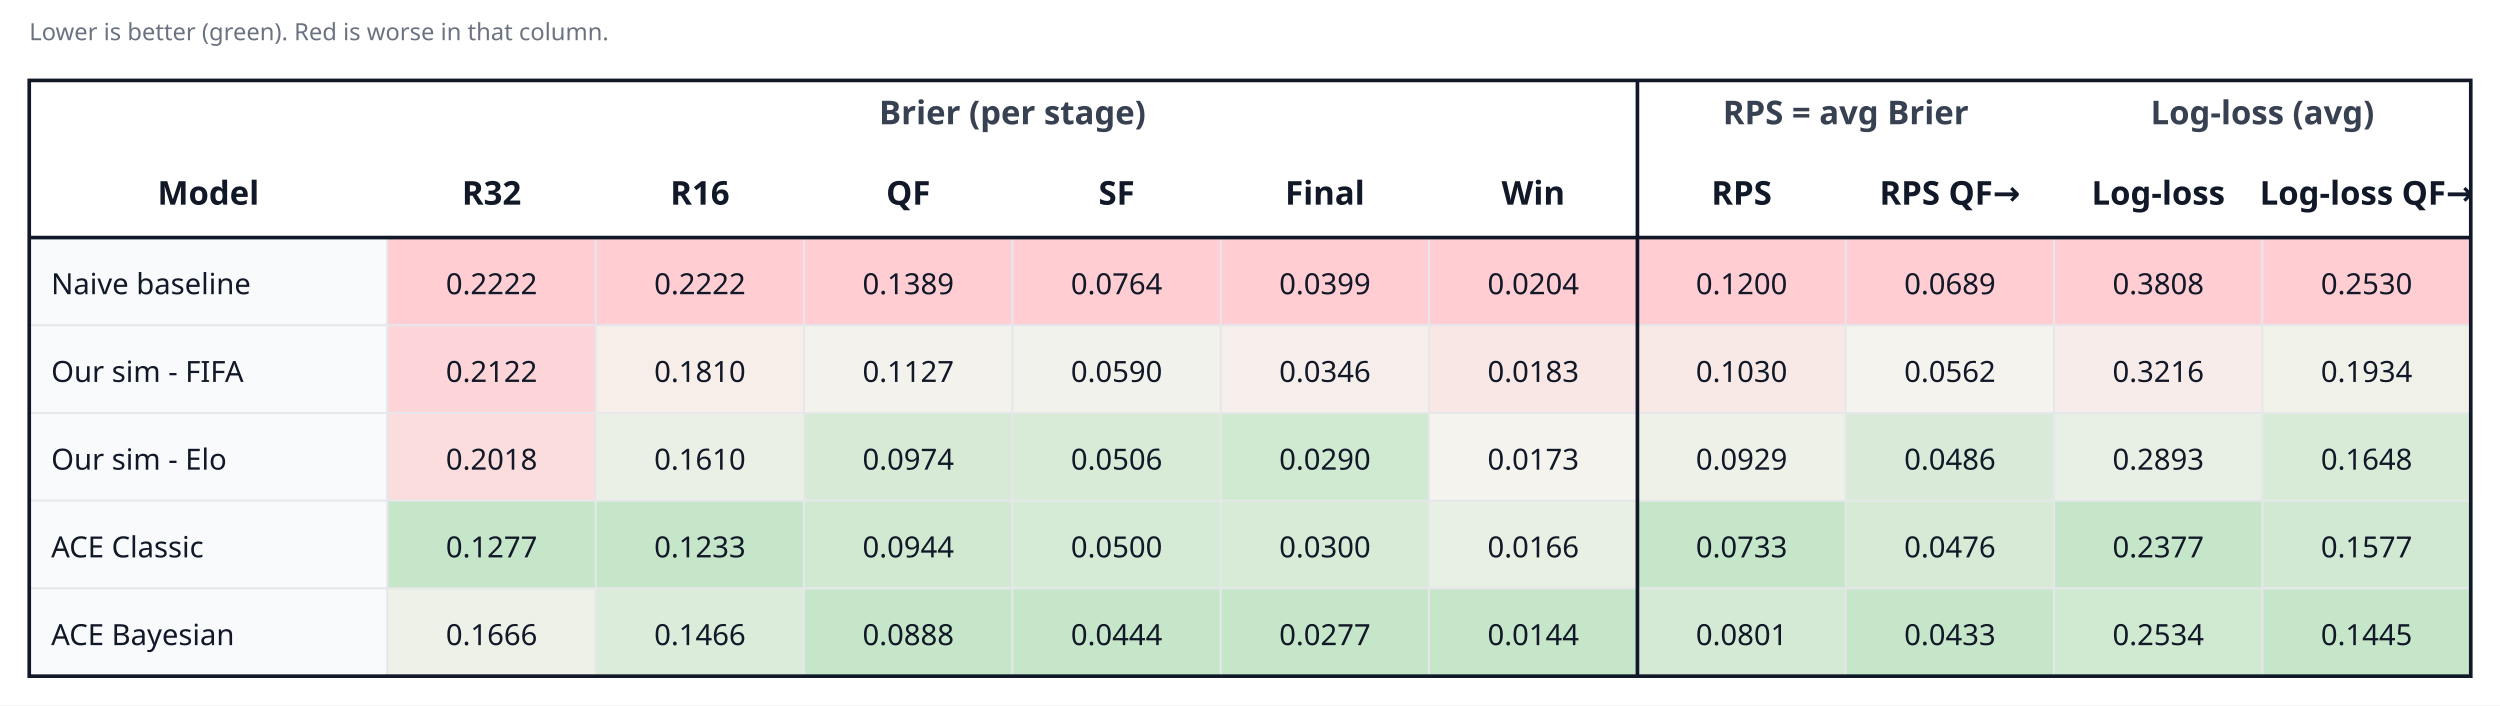
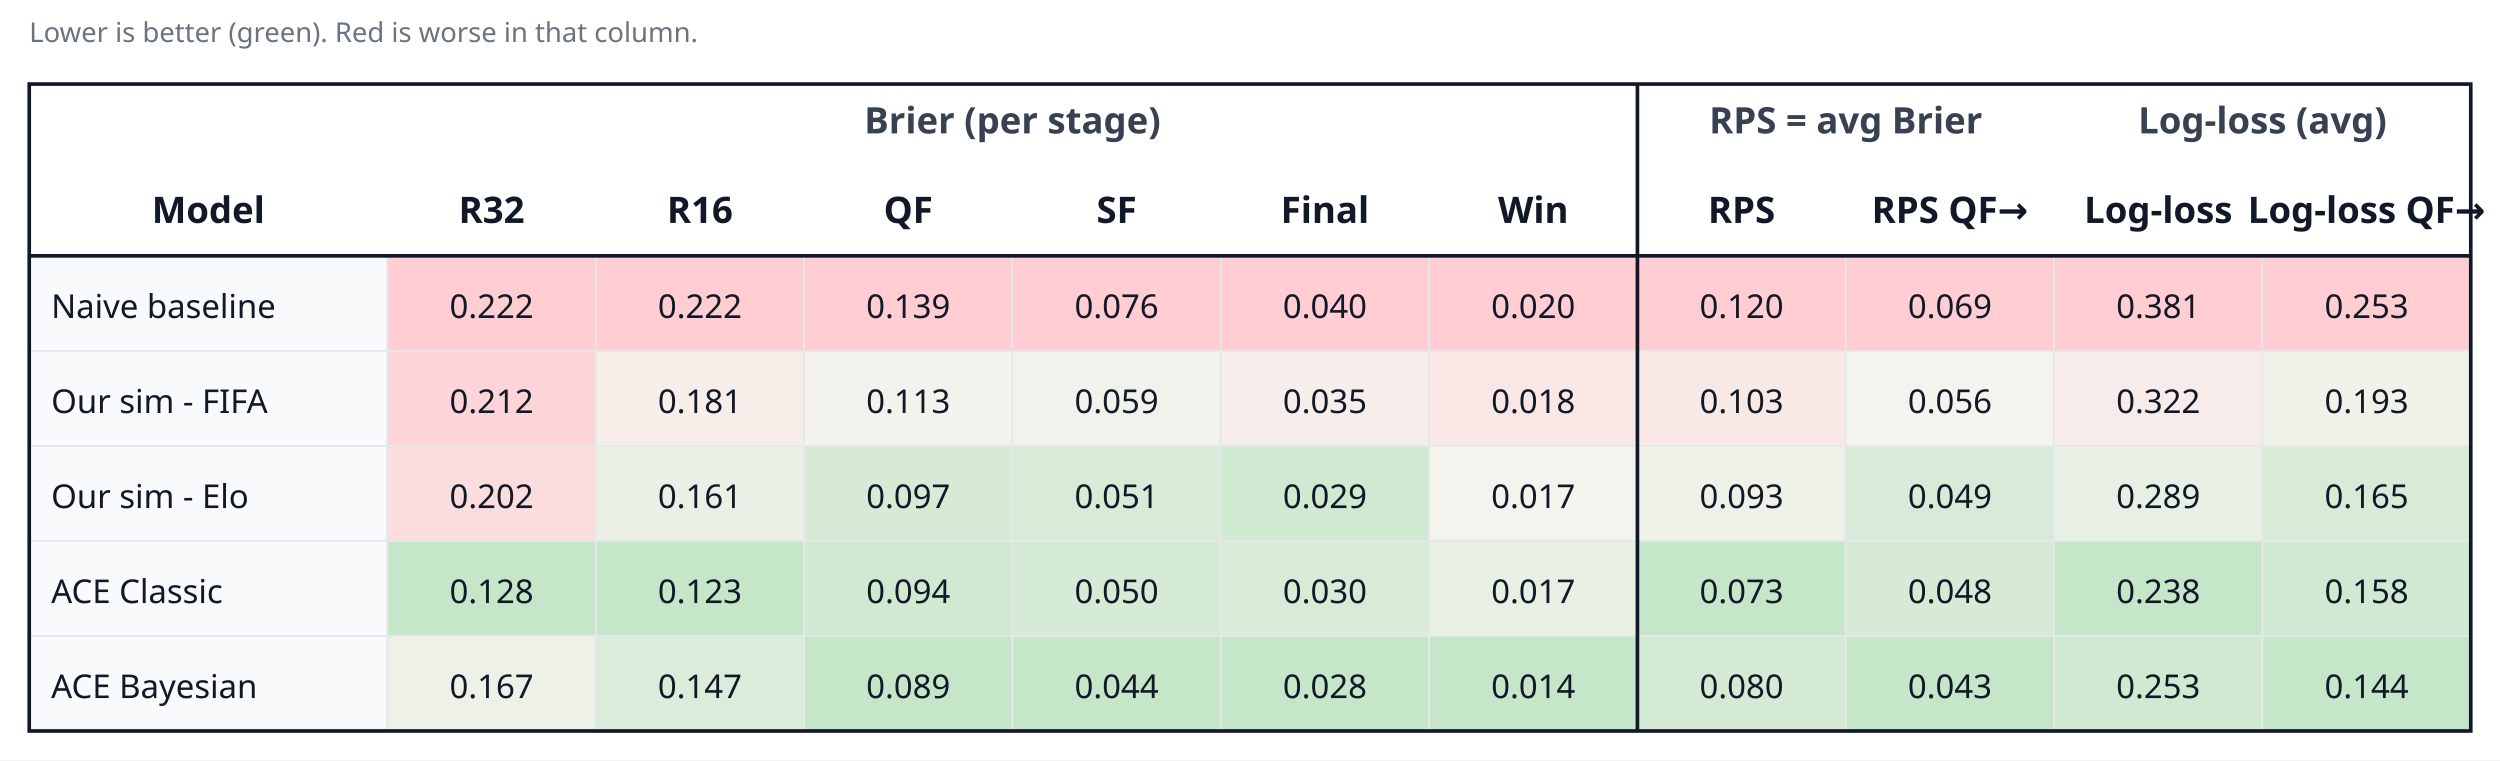
- <svg xmlns="http://www.w3.org/2000/svg" width="1368" height="386" viewBox="0 0 1368 386" role="img" aria-label="Pre-tournament simulation scores, lower is better">
+ <svg xmlns="http://www.w3.org/2000/svg" width="1368" height="416" viewBox="0 0 1368 416" role="img" aria-label="Pre-tournament simulation scores, lower is better">
  <rect width="100%" height="100%" fill="#ffffff" />
-   <text x="16" y="22" font-size="13" fill="#6b7280" font-family="system-ui,sans-serif">Lower is better (green). Red is worse in that column.</text>
-   <text x="554.0" y="68" text-anchor="middle" font-size="18" font-weight="600" fill="#374151" font-family="system-ui,sans-serif">Brier (per stage)</text>
-   <text x="1010.0" y="68" text-anchor="middle" font-size="18" font-weight="600" fill="#374151" font-family="system-ui,sans-serif">RPS = avg Brier</text>
-   <text x="1238.0" y="68" text-anchor="middle" font-size="18" font-weight="600" fill="#374151" font-family="system-ui,sans-serif">Log-loss (avg)</text>
-   <text x="114.0" y="112" text-anchor="middle" font-size="18" font-weight="600" fill="#111827" font-family="system-ui,sans-serif">Model</text>
-   <text x="269.0" y="112" text-anchor="middle" font-size="18" font-weight="600" fill="#111827" font-family="system-ui,sans-serif">R32</text>
-   <text x="383.0" y="112" text-anchor="middle" font-size="18" font-weight="600" fill="#111827" font-family="system-ui,sans-serif">R16</text>
-   <text x="497.0" y="112" text-anchor="middle" font-size="18" font-weight="600" fill="#111827" font-family="system-ui,sans-serif">QF</text>
-   <text x="611.0" y="112" text-anchor="middle" font-size="18" font-weight="600" fill="#111827" font-family="system-ui,sans-serif">SF</text>
-   <text x="725.0" y="112" text-anchor="middle" font-size="18" font-weight="600" fill="#111827" font-family="system-ui,sans-serif">Final</text>
-   <text x="839.0" y="112" text-anchor="middle" font-size="18" font-weight="600" fill="#111827" font-family="system-ui,sans-serif">Win</text>
-   <text x="953.0" y="112" text-anchor="middle" font-size="18" font-weight="600" fill="#111827" font-family="system-ui,sans-serif">RPS</text>
-   <text x="1067.0" y="112" text-anchor="middle" font-size="18" font-weight="600" fill="#111827" font-family="system-ui,sans-serif">RPS QF→</text>
-   <text x="1181.0" y="112" text-anchor="middle" font-size="18" font-weight="600" fill="#111827" font-family="system-ui,sans-serif">Log-loss</text>
-   <text x="1295.0" y="112" text-anchor="middle" font-size="18" font-weight="600" fill="#111827" font-family="system-ui,sans-serif">Log-loss QF→</text>
-   <rect x="16" y="130" width="196" height="48" fill="#f8fafc" stroke="#e5e7eb" />
-   <text x="28" y="161" font-size="16" fill="#111827" font-family="system-ui,sans-serif">Naive baseline</text>
-   <rect x="212" y="130" width="114" height="48" fill="#ffcdd2" stroke="#e5e7eb" />
-   <text x="269.0" y="161" text-anchor="middle" font-size="16" fill="#111827" font-family="system-ui,sans-serif">0.2222</text>
-   <rect x="326" y="130" width="114" height="48" fill="#ffcdd2" stroke="#e5e7eb" />
-   <text x="383.0" y="161" text-anchor="middle" font-size="16" fill="#111827" font-family="system-ui,sans-serif">0.2222</text>
-   <rect x="440" y="130" width="114" height="48" fill="#ffcdd2" stroke="#e5e7eb" />
-   <text x="497.0" y="161" text-anchor="middle" font-size="16" fill="#111827" font-family="system-ui,sans-serif">0.1389</text>
-   <rect x="554" y="130" width="114" height="48" fill="#ffcdd2" stroke="#e5e7eb" />
-   <text x="611.0" y="161" text-anchor="middle" font-size="16" fill="#111827" font-family="system-ui,sans-serif">0.0764</text>
-   <rect x="668" y="130" width="114" height="48" fill="#ffcdd2" stroke="#e5e7eb" />
-   <text x="725.0" y="161" text-anchor="middle" font-size="16" fill="#111827" font-family="system-ui,sans-serif">0.0399</text>
-   <rect x="782" y="130" width="114" height="48" fill="#ffcdd2" stroke="#e5e7eb" />
-   <text x="839.0" y="161" text-anchor="middle" font-size="16" fill="#111827" font-family="system-ui,sans-serif">0.0204</text>
-   <rect x="896" y="130" width="114" height="48" fill="#ffcdd2" stroke="#e5e7eb" />
-   <text x="953.0" y="161" text-anchor="middle" font-size="16" fill="#111827" font-family="system-ui,sans-serif">0.1200</text>
-   <rect x="1010" y="130" width="114" height="48" fill="#ffcdd2" stroke="#e5e7eb" />
-   <text x="1067.0" y="161" text-anchor="middle" font-size="16" fill="#111827" font-family="system-ui,sans-serif">0.0689</text>
-   <rect x="1124" y="130" width="114" height="48" fill="#ffcdd2" stroke="#e5e7eb" />
-   <text x="1181.0" y="161" text-anchor="middle" font-size="16" fill="#111827" font-family="system-ui,sans-serif">0.3808</text>
-   <rect x="1238" y="130" width="114" height="48" fill="#ffcdd2" stroke="#e5e7eb" />
-   <text x="1295.0" y="161" text-anchor="middle" font-size="16" fill="#111827" font-family="system-ui,sans-serif">0.2530</text>
-   <rect x="16" y="178" width="196" height="48" fill="#f8fafc" stroke="#e5e7eb" />
-   <text x="28" y="209" font-size="16" fill="#111827" font-family="system-ui,sans-serif">Our sim - FIFA</text>
-   <rect x="212" y="178" width="114" height="48" fill="#fdd5d8" stroke="#e5e7eb" />
-   <text x="269.0" y="209" text-anchor="middle" font-size="16" fill="#111827" font-family="system-ui,sans-serif">0.2122</text>
-   <rect x="326" y="178" width="114" height="48" fill="#f7ede9" stroke="#e5e7eb" />
-   <text x="383.0" y="209" text-anchor="middle" font-size="16" fill="#111827" font-family="system-ui,sans-serif">0.1810</text>
-   <rect x="440" y="178" width="114" height="48" fill="#f3f2ec" stroke="#e5e7eb" />
-   <text x="497.0" y="209" text-anchor="middle" font-size="16" fill="#111827" font-family="system-ui,sans-serif">0.1127</text>
-   <rect x="554" y="178" width="114" height="48" fill="#f1f2eb" stroke="#e5e7eb" />
-   <text x="611.0" y="209" text-anchor="middle" font-size="16" fill="#111827" font-family="system-ui,sans-serif">0.0590</text>
-   <rect x="668" y="178" width="114" height="48" fill="#f6eeea" stroke="#e5e7eb" />
-   <text x="725.0" y="209" text-anchor="middle" font-size="16" fill="#111827" font-family="system-ui,sans-serif">0.0346</text>
-   <rect x="782" y="178" width="114" height="48" fill="#f8e7e5" stroke="#e5e7eb" />
-   <text x="839.0" y="209" text-anchor="middle" font-size="16" fill="#111827" font-family="system-ui,sans-serif">0.0183</text>
-   <rect x="896" y="178" width="114" height="48" fill="#f8e9e6" stroke="#e5e7eb" />
-   <text x="953.0" y="209" text-anchor="middle" font-size="16" fill="#111827" font-family="system-ui,sans-serif">0.1030</text>
-   <rect x="1010" y="178" width="114" height="48" fill="#f5f3ee" stroke="#e5e7eb" />
-   <text x="1067.0" y="209" text-anchor="middle" font-size="16" fill="#111827" font-family="system-ui,sans-serif">0.0562</text>
-   <rect x="1124" y="178" width="114" height="48" fill="#f7ece9" stroke="#e5e7eb" />
-   <text x="1181.0" y="209" text-anchor="middle" font-size="16" fill="#111827" font-family="system-ui,sans-serif">0.3216</text>
-   <rect x="1238" y="178" width="114" height="48" fill="#f0f2ea" stroke="#e5e7eb" />
-   <text x="1295.0" y="209" text-anchor="middle" font-size="16" fill="#111827" font-family="system-ui,sans-serif">0.1934</text>
-   <rect x="16" y="226" width="196" height="48" fill="#f8fafc" stroke="#e5e7eb" />
-   <text x="28" y="257" font-size="16" fill="#111827" font-family="system-ui,sans-serif">Our sim - Elo</text>
-   <rect x="212" y="226" width="114" height="48" fill="#fbddde" stroke="#e5e7eb" />
-   <text x="269.0" y="257" text-anchor="middle" font-size="16" fill="#111827" font-family="system-ui,sans-serif">0.2018</text>
-   <rect x="326" y="226" width="114" height="48" fill="#eaf0e5" stroke="#e5e7eb" />
-   <text x="383.0" y="257" text-anchor="middle" font-size="16" fill="#111827" font-family="system-ui,sans-serif">0.1610</text>
-   <rect x="440" y="226" width="114" height="48" fill="#d6ead6" stroke="#e5e7eb" />
-   <text x="497.0" y="257" text-anchor="middle" font-size="16" fill="#111827" font-family="system-ui,sans-serif">0.0974</text>
-   <rect x="554" y="226" width="114" height="48" fill="#d8ebd7" stroke="#e5e7eb" />
-   <text x="611.0" y="257" text-anchor="middle" font-size="16" fill="#111827" font-family="system-ui,sans-serif">0.0506</text>
-   <rect x="668" y="226" width="114" height="48" fill="#d0e9d1" stroke="#e5e7eb" />
-   <text x="725.0" y="257" text-anchor="middle" font-size="16" fill="#111827" font-family="system-ui,sans-serif">0.0290</text>
-   <rect x="782" y="226" width="114" height="48" fill="#f4f3ed" stroke="#e5e7eb" />
-   <text x="839.0" y="257" text-anchor="middle" font-size="16" fill="#111827" font-family="system-ui,sans-serif">0.0173</text>
-   <rect x="896" y="226" width="114" height="48" fill="#edf1e8" stroke="#e5e7eb" />
-   <text x="953.0" y="257" text-anchor="middle" font-size="16" fill="#111827" font-family="system-ui,sans-serif">0.0929</text>
-   <rect x="1010" y="226" width="114" height="48" fill="#d9ebd8" stroke="#e5e7eb" />
-   <text x="1067.0" y="257" text-anchor="middle" font-size="16" fill="#111827" font-family="system-ui,sans-serif">0.0486</text>
-   <rect x="1124" y="226" width="114" height="48" fill="#e8efe4" stroke="#e5e7eb" />
-   <text x="1181.0" y="257" text-anchor="middle" font-size="16" fill="#111827" font-family="system-ui,sans-serif">0.2893</text>
-   <rect x="1238" y="226" width="114" height="48" fill="#d8ebd7" stroke="#e5e7eb" />
-   <text x="1295.0" y="257" text-anchor="middle" font-size="16" fill="#111827" font-family="system-ui,sans-serif">0.1648</text>
-   <rect x="16" y="274" width="196" height="48" fill="#f8fafc" stroke="#e5e7eb" />
-   <text x="28" y="305" font-size="16" fill="#111827" font-family="system-ui,sans-serif">ACE Classic</text>
-   <rect x="212" y="274" width="114" height="48" fill="#c6e6c9" stroke="#e5e7eb" />
-   <text x="269.0" y="305" text-anchor="middle" font-size="16" fill="#111827" font-family="system-ui,sans-serif">0.1277</text>
-   <rect x="326" y="274" width="114" height="48" fill="#c6e6c9" stroke="#e5e7eb" />
-   <text x="383.0" y="305" text-anchor="middle" font-size="16" fill="#111827" font-family="system-ui,sans-serif">0.1233</text>
-   <rect x="440" y="274" width="114" height="48" fill="#d1e9d1" stroke="#e5e7eb" />
-   <text x="497.0" y="305" text-anchor="middle" font-size="16" fill="#111827" font-family="system-ui,sans-serif">0.0944</text>
-   <rect x="554" y="274" width="114" height="48" fill="#d6ebd6" stroke="#e5e7eb" />
-   <text x="611.0" y="305" text-anchor="middle" font-size="16" fill="#111827" font-family="system-ui,sans-serif">0.0500</text>
-   <rect x="668" y="274" width="114" height="48" fill="#d8ebd7" stroke="#e5e7eb" />
-   <text x="725.0" y="305" text-anchor="middle" font-size="16" fill="#111827" font-family="system-ui,sans-serif">0.0300</text>
-   <rect x="782" y="274" width="114" height="48" fill="#e8f0e4" stroke="#e5e7eb" />
-   <text x="839.0" y="305" text-anchor="middle" font-size="16" fill="#111827" font-family="system-ui,sans-serif">0.0166</text>
-   <rect x="896" y="274" width="114" height="48" fill="#c6e6c9" stroke="#e5e7eb" />
-   <text x="953.0" y="305" text-anchor="middle" font-size="16" fill="#111827" font-family="system-ui,sans-serif">0.0733</text>
-   <rect x="1010" y="274" width="114" height="48" fill="#d6ead5" stroke="#e5e7eb" />
-   <text x="1067.0" y="305" text-anchor="middle" font-size="16" fill="#111827" font-family="system-ui,sans-serif">0.0476</text>
-   <rect x="1124" y="274" width="114" height="48" fill="#c6e6c9" stroke="#e5e7eb" />
-   <text x="1181.0" y="305" text-anchor="middle" font-size="16" fill="#111827" font-family="system-ui,sans-serif">0.2377</text>
-   <rect x="1238" y="274" width="114" height="48" fill="#d1e9d2" stroke="#e5e7eb" />
-   <text x="1295.0" y="305" text-anchor="middle" font-size="16" fill="#111827" font-family="system-ui,sans-serif">0.1577</text>
-   <rect x="16" y="322" width="196" height="48" fill="#f8fafc" stroke="#e5e7eb" />
-   <text x="28" y="353" font-size="16" fill="#111827" font-family="system-ui,sans-serif">ACE Bayesian</text>
-   <rect x="212" y="322" width="114" height="48" fill="#edf1e7" stroke="#e5e7eb" />
-   <text x="269.0" y="353" text-anchor="middle" font-size="16" fill="#111827" font-family="system-ui,sans-serif">0.1666</text>
-   <rect x="326" y="322" width="114" height="48" fill="#dcecda" stroke="#e5e7eb" />
-   <text x="383.0" y="353" text-anchor="middle" font-size="16" fill="#111827" font-family="system-ui,sans-serif">0.1466</text>
-   <rect x="440" y="322" width="114" height="48" fill="#c6e6c9" stroke="#e5e7eb" />
-   <text x="497.0" y="353" text-anchor="middle" font-size="16" fill="#111827" font-family="system-ui,sans-serif">0.0888</text>
-   <rect x="554" y="322" width="114" height="48" fill="#c6e6c9" stroke="#e5e7eb" />
-   <text x="611.0" y="353" text-anchor="middle" font-size="16" fill="#111827" font-family="system-ui,sans-serif">0.0444</text>
-   <rect x="668" y="322" width="114" height="48" fill="#c6e6c9" stroke="#e5e7eb" />
-   <text x="725.0" y="353" text-anchor="middle" font-size="16" fill="#111827" font-family="system-ui,sans-serif">0.0277</text>
-   <rect x="782" y="322" width="114" height="48" fill="#c6e6c9" stroke="#e5e7eb" />
-   <text x="839.0" y="353" text-anchor="middle" font-size="16" fill="#111827" font-family="system-ui,sans-serif">0.0144</text>
-   <rect x="896" y="322" width="114" height="48" fill="#d4ead4" stroke="#e5e7eb" />
-   <text x="953.0" y="353" text-anchor="middle" font-size="16" fill="#111827" font-family="system-ui,sans-serif">0.0801</text>
-   <rect x="1010" y="322" width="114" height="48" fill="#c6e6c9" stroke="#e5e7eb" />
-   <text x="1067.0" y="353" text-anchor="middle" font-size="16" fill="#111827" font-family="system-ui,sans-serif">0.0433</text>
-   <rect x="1124" y="322" width="114" height="48" fill="#d0e9d1" stroke="#e5e7eb" />
-   <text x="1181.0" y="353" text-anchor="middle" font-size="16" fill="#111827" font-family="system-ui,sans-serif">0.2534</text>
-   <rect x="1238" y="322" width="114" height="48" fill="#c6e6c9" stroke="#e5e7eb" />
-   <text x="1295.0" y="353" text-anchor="middle" font-size="16" fill="#111827" font-family="system-ui,sans-serif">0.1445</text>
-   <rect x="16" y="44" width="1336" height="326" fill="none" stroke="#111827" stroke-width="2" />
-   <line x1="16" y1="130" x2="1352" y2="130" stroke="#111827" stroke-width="2" />
-   <line x1="896" y1="44" x2="896" y2="370" stroke="#111827" stroke-width="2" />
+   <text x="16" y="23" font-size="15" fill="#6b7280" font-family="system-ui,sans-serif">Lower is better (green). Red is worse in that column.</text>
+   <text x="554.0" y="73" text-anchor="middle" font-size="20" font-weight="600" fill="#374151" font-family="system-ui,sans-serif">Brier (per stage)</text>
+   <text x="1010.0" y="73" text-anchor="middle" font-size="20" font-weight="600" fill="#374151" font-family="system-ui,sans-serif">RPS = avg Brier</text>
+   <text x="1238.0" y="73" text-anchor="middle" font-size="20" font-weight="600" fill="#374151" font-family="system-ui,sans-serif">Log-loss (avg)</text>
+   <text x="114.0" y="122" text-anchor="middle" font-size="20" font-weight="600" fill="#111827" font-family="system-ui,sans-serif">Model</text>
+   <text x="269.0" y="122" text-anchor="middle" font-size="20" font-weight="600" fill="#111827" font-family="system-ui,sans-serif">R32</text>
+   <text x="383.0" y="122" text-anchor="middle" font-size="20" font-weight="600" fill="#111827" font-family="system-ui,sans-serif">R16</text>
+   <text x="497.0" y="122" text-anchor="middle" font-size="20" font-weight="600" fill="#111827" font-family="system-ui,sans-serif">QF</text>
+   <text x="611.0" y="122" text-anchor="middle" font-size="20" font-weight="600" fill="#111827" font-family="system-ui,sans-serif">SF</text>
+   <text x="725.0" y="122" text-anchor="middle" font-size="20" font-weight="600" fill="#111827" font-family="system-ui,sans-serif">Final</text>
+   <text x="839.0" y="122" text-anchor="middle" font-size="20" font-weight="600" fill="#111827" font-family="system-ui,sans-serif">Win</text>
+   <text x="953.0" y="122" text-anchor="middle" font-size="20" font-weight="600" fill="#111827" font-family="system-ui,sans-serif">RPS</text>
+   <text x="1067.0" y="122" text-anchor="middle" font-size="20" font-weight="600" fill="#111827" font-family="system-ui,sans-serif">RPS QF→</text>
+   <text x="1181.0" y="122" text-anchor="middle" font-size="20" font-weight="600" fill="#111827" font-family="system-ui,sans-serif">Log-loss</text>
+   <text x="1295.0" y="122" text-anchor="middle" font-size="20" font-weight="600" fill="#111827" font-family="system-ui,sans-serif">Log-loss QF→</text>
+   <rect x="16" y="140" width="196" height="52" fill="#f8fafc" stroke="#e5e7eb" />
+   <text x="28" y="174" font-size="18" fill="#111827" font-family="system-ui,sans-serif">Naive baseline</text>
+   <rect x="212" y="140" width="114" height="52" fill="#ffcdd2" stroke="#e5e7eb" />
+   <text x="269.0" y="174" text-anchor="middle" font-size="18" fill="#111827" font-family="system-ui,sans-serif">0.222</text>
+   <rect x="326" y="140" width="114" height="52" fill="#ffcdd2" stroke="#e5e7eb" />
+   <text x="383.0" y="174" text-anchor="middle" font-size="18" fill="#111827" font-family="system-ui,sans-serif">0.222</text>
+   <rect x="440" y="140" width="114" height="52" fill="#ffcdd2" stroke="#e5e7eb" />
+   <text x="497.0" y="174" text-anchor="middle" font-size="18" fill="#111827" font-family="system-ui,sans-serif">0.139</text>
+   <rect x="554" y="140" width="114" height="52" fill="#ffcdd2" stroke="#e5e7eb" />
+   <text x="611.0" y="174" text-anchor="middle" font-size="18" fill="#111827" font-family="system-ui,sans-serif">0.076</text>
+   <rect x="668" y="140" width="114" height="52" fill="#ffcdd2" stroke="#e5e7eb" />
+   <text x="725.0" y="174" text-anchor="middle" font-size="18" fill="#111827" font-family="system-ui,sans-serif">0.040</text>
+   <rect x="782" y="140" width="114" height="52" fill="#ffcdd2" stroke="#e5e7eb" />
+   <text x="839.0" y="174" text-anchor="middle" font-size="18" fill="#111827" font-family="system-ui,sans-serif">0.020</text>
+   <rect x="896" y="140" width="114" height="52" fill="#ffcdd2" stroke="#e5e7eb" />
+   <text x="953.0" y="174" text-anchor="middle" font-size="18" fill="#111827" font-family="system-ui,sans-serif">0.120</text>
+   <rect x="1010" y="140" width="114" height="52" fill="#ffcdd2" stroke="#e5e7eb" />
+   <text x="1067.0" y="174" text-anchor="middle" font-size="18" fill="#111827" font-family="system-ui,sans-serif">0.069</text>
+   <rect x="1124" y="140" width="114" height="52" fill="#ffcdd2" stroke="#e5e7eb" />
+   <text x="1181.0" y="174" text-anchor="middle" font-size="18" fill="#111827" font-family="system-ui,sans-serif">0.381</text>
+   <rect x="1238" y="140" width="114" height="52" fill="#ffcdd2" stroke="#e5e7eb" />
+   <text x="1295.0" y="174" text-anchor="middle" font-size="18" fill="#111827" font-family="system-ui,sans-serif">0.253</text>
+   <rect x="16" y="192" width="196" height="52" fill="#f8fafc" stroke="#e5e7eb" />
+   <text x="28" y="226" font-size="18" fill="#111827" font-family="system-ui,sans-serif">Our sim - FIFA</text>
+   <rect x="212" y="192" width="114" height="52" fill="#fdd5d8" stroke="#e5e7eb" />
+   <text x="269.0" y="226" text-anchor="middle" font-size="18" fill="#111827" font-family="system-ui,sans-serif">0.212</text>
+   <rect x="326" y="192" width="114" height="52" fill="#f7ede9" stroke="#e5e7eb" />
+   <text x="383.0" y="226" text-anchor="middle" font-size="18" fill="#111827" font-family="system-ui,sans-serif">0.181</text>
+   <rect x="440" y="192" width="114" height="52" fill="#f3f2ec" stroke="#e5e7eb" />
+   <text x="497.0" y="226" text-anchor="middle" font-size="18" fill="#111827" font-family="system-ui,sans-serif">0.113</text>
+   <rect x="554" y="192" width="114" height="52" fill="#f1f2eb" stroke="#e5e7eb" />
+   <text x="611.0" y="226" text-anchor="middle" font-size="18" fill="#111827" font-family="system-ui,sans-serif">0.059</text>
+   <rect x="668" y="192" width="114" height="52" fill="#f6eeea" stroke="#e5e7eb" />
+   <text x="725.0" y="226" text-anchor="middle" font-size="18" fill="#111827" font-family="system-ui,sans-serif">0.035</text>
+   <rect x="782" y="192" width="114" height="52" fill="#f8e7e5" stroke="#e5e7eb" />
+   <text x="839.0" y="226" text-anchor="middle" font-size="18" fill="#111827" font-family="system-ui,sans-serif">0.018</text>
+   <rect x="896" y="192" width="114" height="52" fill="#f8e9e6" stroke="#e5e7eb" />
+   <text x="953.0" y="226" text-anchor="middle" font-size="18" fill="#111827" font-family="system-ui,sans-serif">0.103</text>
+   <rect x="1010" y="192" width="114" height="52" fill="#f5f3ee" stroke="#e5e7eb" />
+   <text x="1067.0" y="226" text-anchor="middle" font-size="18" fill="#111827" font-family="system-ui,sans-serif">0.056</text>
+   <rect x="1124" y="192" width="114" height="52" fill="#f7ece9" stroke="#e5e7eb" />
+   <text x="1181.0" y="226" text-anchor="middle" font-size="18" fill="#111827" font-family="system-ui,sans-serif">0.322</text>
+   <rect x="1238" y="192" width="114" height="52" fill="#f0f2ea" stroke="#e5e7eb" />
+   <text x="1295.0" y="226" text-anchor="middle" font-size="18" fill="#111827" font-family="system-ui,sans-serif">0.193</text>
+   <rect x="16" y="244" width="196" height="52" fill="#f8fafc" stroke="#e5e7eb" />
+   <text x="28" y="278" font-size="18" fill="#111827" font-family="system-ui,sans-serif">Our sim - Elo</text>
+   <rect x="212" y="244" width="114" height="52" fill="#fbddde" stroke="#e5e7eb" />
+   <text x="269.0" y="278" text-anchor="middle" font-size="18" fill="#111827" font-family="system-ui,sans-serif">0.202</text>
+   <rect x="326" y="244" width="114" height="52" fill="#eaf0e5" stroke="#e5e7eb" />
+   <text x="383.0" y="278" text-anchor="middle" font-size="18" fill="#111827" font-family="system-ui,sans-serif">0.161</text>
+   <rect x="440" y="244" width="114" height="52" fill="#d6ead6" stroke="#e5e7eb" />
+   <text x="497.0" y="278" text-anchor="middle" font-size="18" fill="#111827" font-family="system-ui,sans-serif">0.097</text>
+   <rect x="554" y="244" width="114" height="52" fill="#d8ebd7" stroke="#e5e7eb" />
+   <text x="611.0" y="278" text-anchor="middle" font-size="18" fill="#111827" font-family="system-ui,sans-serif">0.051</text>
+   <rect x="668" y="244" width="114" height="52" fill="#d0e9d1" stroke="#e5e7eb" />
+   <text x="725.0" y="278" text-anchor="middle" font-size="18" fill="#111827" font-family="system-ui,sans-serif">0.029</text>
+   <rect x="782" y="244" width="114" height="52" fill="#f4f3ed" stroke="#e5e7eb" />
+   <text x="839.0" y="278" text-anchor="middle" font-size="18" fill="#111827" font-family="system-ui,sans-serif">0.017</text>
+   <rect x="896" y="244" width="114" height="52" fill="#edf1e8" stroke="#e5e7eb" />
+   <text x="953.0" y="278" text-anchor="middle" font-size="18" fill="#111827" font-family="system-ui,sans-serif">0.093</text>
+   <rect x="1010" y="244" width="114" height="52" fill="#d9ebd8" stroke="#e5e7eb" />
+   <text x="1067.0" y="278" text-anchor="middle" font-size="18" fill="#111827" font-family="system-ui,sans-serif">0.049</text>
+   <rect x="1124" y="244" width="114" height="52" fill="#e8efe4" stroke="#e5e7eb" />
+   <text x="1181.0" y="278" text-anchor="middle" font-size="18" fill="#111827" font-family="system-ui,sans-serif">0.289</text>
+   <rect x="1238" y="244" width="114" height="52" fill="#d8ebd7" stroke="#e5e7eb" />
+   <text x="1295.0" y="278" text-anchor="middle" font-size="18" fill="#111827" font-family="system-ui,sans-serif">0.165</text>
+   <rect x="16" y="296" width="196" height="52" fill="#f8fafc" stroke="#e5e7eb" />
+   <text x="28" y="330" font-size="18" fill="#111827" font-family="system-ui,sans-serif">ACE Classic</text>
+   <rect x="212" y="296" width="114" height="52" fill="#c6e6c9" stroke="#e5e7eb" />
+   <text x="269.0" y="330" text-anchor="middle" font-size="18" fill="#111827" font-family="system-ui,sans-serif">0.128</text>
+   <rect x="326" y="296" width="114" height="52" fill="#c6e6c9" stroke="#e5e7eb" />
+   <text x="383.0" y="330" text-anchor="middle" font-size="18" fill="#111827" font-family="system-ui,sans-serif">0.123</text>
+   <rect x="440" y="296" width="114" height="52" fill="#d1e9d1" stroke="#e5e7eb" />
+   <text x="497.0" y="330" text-anchor="middle" font-size="18" fill="#111827" font-family="system-ui,sans-serif">0.094</text>
+   <rect x="554" y="296" width="114" height="52" fill="#d6ebd6" stroke="#e5e7eb" />
+   <text x="611.0" y="330" text-anchor="middle" font-size="18" fill="#111827" font-family="system-ui,sans-serif">0.050</text>
+   <rect x="668" y="296" width="114" height="52" fill="#d8ebd7" stroke="#e5e7eb" />
+   <text x="725.0" y="330" text-anchor="middle" font-size="18" fill="#111827" font-family="system-ui,sans-serif">0.030</text>
+   <rect x="782" y="296" width="114" height="52" fill="#e8f0e4" stroke="#e5e7eb" />
+   <text x="839.0" y="330" text-anchor="middle" font-size="18" fill="#111827" font-family="system-ui,sans-serif">0.017</text>
+   <rect x="896" y="296" width="114" height="52" fill="#c6e6c9" stroke="#e5e7eb" />
+   <text x="953.0" y="330" text-anchor="middle" font-size="18" fill="#111827" font-family="system-ui,sans-serif">0.073</text>
+   <rect x="1010" y="296" width="114" height="52" fill="#d6ead5" stroke="#e5e7eb" />
+   <text x="1067.0" y="330" text-anchor="middle" font-size="18" fill="#111827" font-family="system-ui,sans-serif">0.048</text>
+   <rect x="1124" y="296" width="114" height="52" fill="#c6e6c9" stroke="#e5e7eb" />
+   <text x="1181.0" y="330" text-anchor="middle" font-size="18" fill="#111827" font-family="system-ui,sans-serif">0.238</text>
+   <rect x="1238" y="296" width="114" height="52" fill="#d1e9d2" stroke="#e5e7eb" />
+   <text x="1295.0" y="330" text-anchor="middle" font-size="18" fill="#111827" font-family="system-ui,sans-serif">0.158</text>
+   <rect x="16" y="348" width="196" height="52" fill="#f8fafc" stroke="#e5e7eb" />
+   <text x="28" y="382" font-size="18" fill="#111827" font-family="system-ui,sans-serif">ACE Bayesian</text>
+   <rect x="212" y="348" width="114" height="52" fill="#edf1e7" stroke="#e5e7eb" />
+   <text x="269.0" y="382" text-anchor="middle" font-size="18" fill="#111827" font-family="system-ui,sans-serif">0.167</text>
+   <rect x="326" y="348" width="114" height="52" fill="#dcecda" stroke="#e5e7eb" />
+   <text x="383.0" y="382" text-anchor="middle" font-size="18" fill="#111827" font-family="system-ui,sans-serif">0.147</text>
+   <rect x="440" y="348" width="114" height="52" fill="#c6e6c9" stroke="#e5e7eb" />
+   <text x="497.0" y="382" text-anchor="middle" font-size="18" fill="#111827" font-family="system-ui,sans-serif">0.089</text>
+   <rect x="554" y="348" width="114" height="52" fill="#c6e6c9" stroke="#e5e7eb" />
+   <text x="611.0" y="382" text-anchor="middle" font-size="18" fill="#111827" font-family="system-ui,sans-serif">0.044</text>
+   <rect x="668" y="348" width="114" height="52" fill="#c6e6c9" stroke="#e5e7eb" />
+   <text x="725.0" y="382" text-anchor="middle" font-size="18" fill="#111827" font-family="system-ui,sans-serif">0.028</text>
+   <rect x="782" y="348" width="114" height="52" fill="#c6e6c9" stroke="#e5e7eb" />
+   <text x="839.0" y="382" text-anchor="middle" font-size="18" fill="#111827" font-family="system-ui,sans-serif">0.014</text>
+   <rect x="896" y="348" width="114" height="52" fill="#d4ead4" stroke="#e5e7eb" />
+   <text x="953.0" y="382" text-anchor="middle" font-size="18" fill="#111827" font-family="system-ui,sans-serif">0.080</text>
+   <rect x="1010" y="348" width="114" height="52" fill="#c6e6c9" stroke="#e5e7eb" />
+   <text x="1067.0" y="382" text-anchor="middle" font-size="18" fill="#111827" font-family="system-ui,sans-serif">0.043</text>
+   <rect x="1124" y="348" width="114" height="52" fill="#d0e9d1" stroke="#e5e7eb" />
+   <text x="1181.0" y="382" text-anchor="middle" font-size="18" fill="#111827" font-family="system-ui,sans-serif">0.253</text>
+   <rect x="1238" y="348" width="114" height="52" fill="#c6e6c9" stroke="#e5e7eb" />
+   <text x="1295.0" y="382" text-anchor="middle" font-size="18" fill="#111827" font-family="system-ui,sans-serif">0.144</text>
+   <rect x="16" y="46" width="1336" height="354" fill="none" stroke="#111827" stroke-width="2" />
+   <line x1="16" y1="140" x2="1352" y2="140" stroke="#111827" stroke-width="2" />
+   <line x1="896" y1="46" x2="896" y2="400" stroke="#111827" stroke-width="2" />
</svg>
